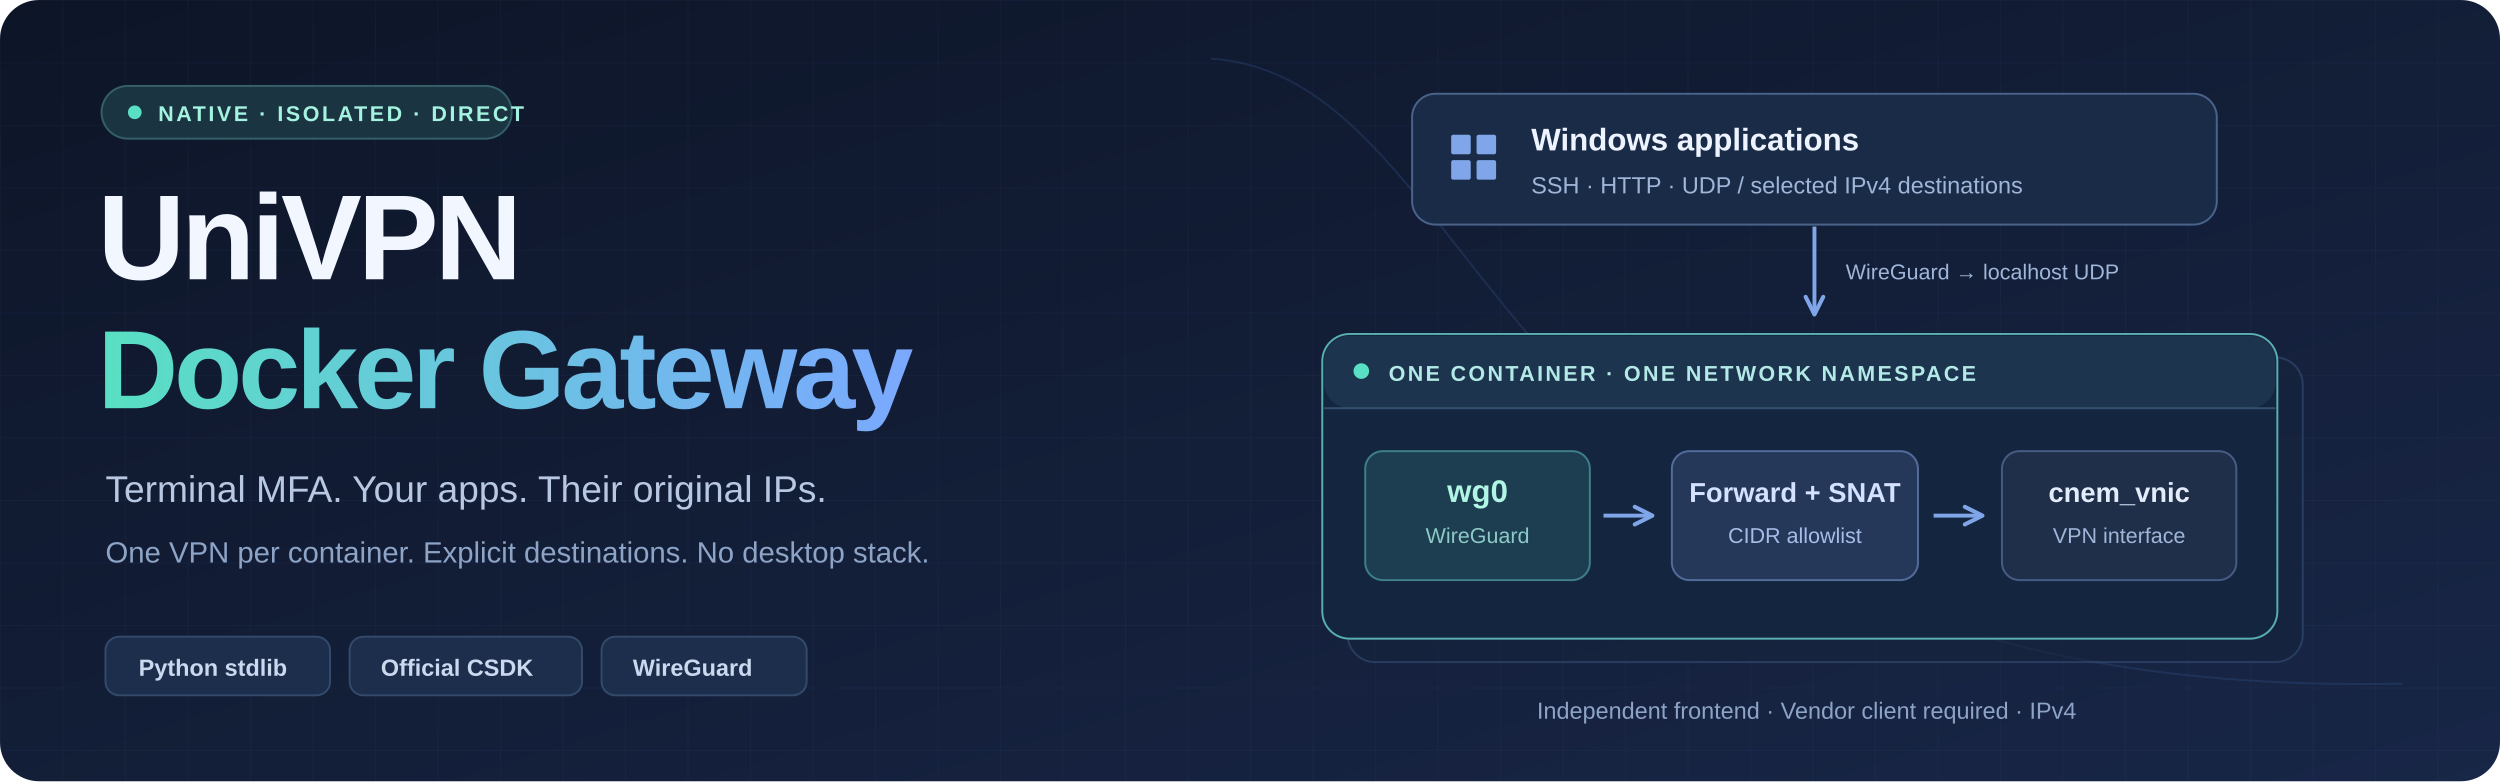
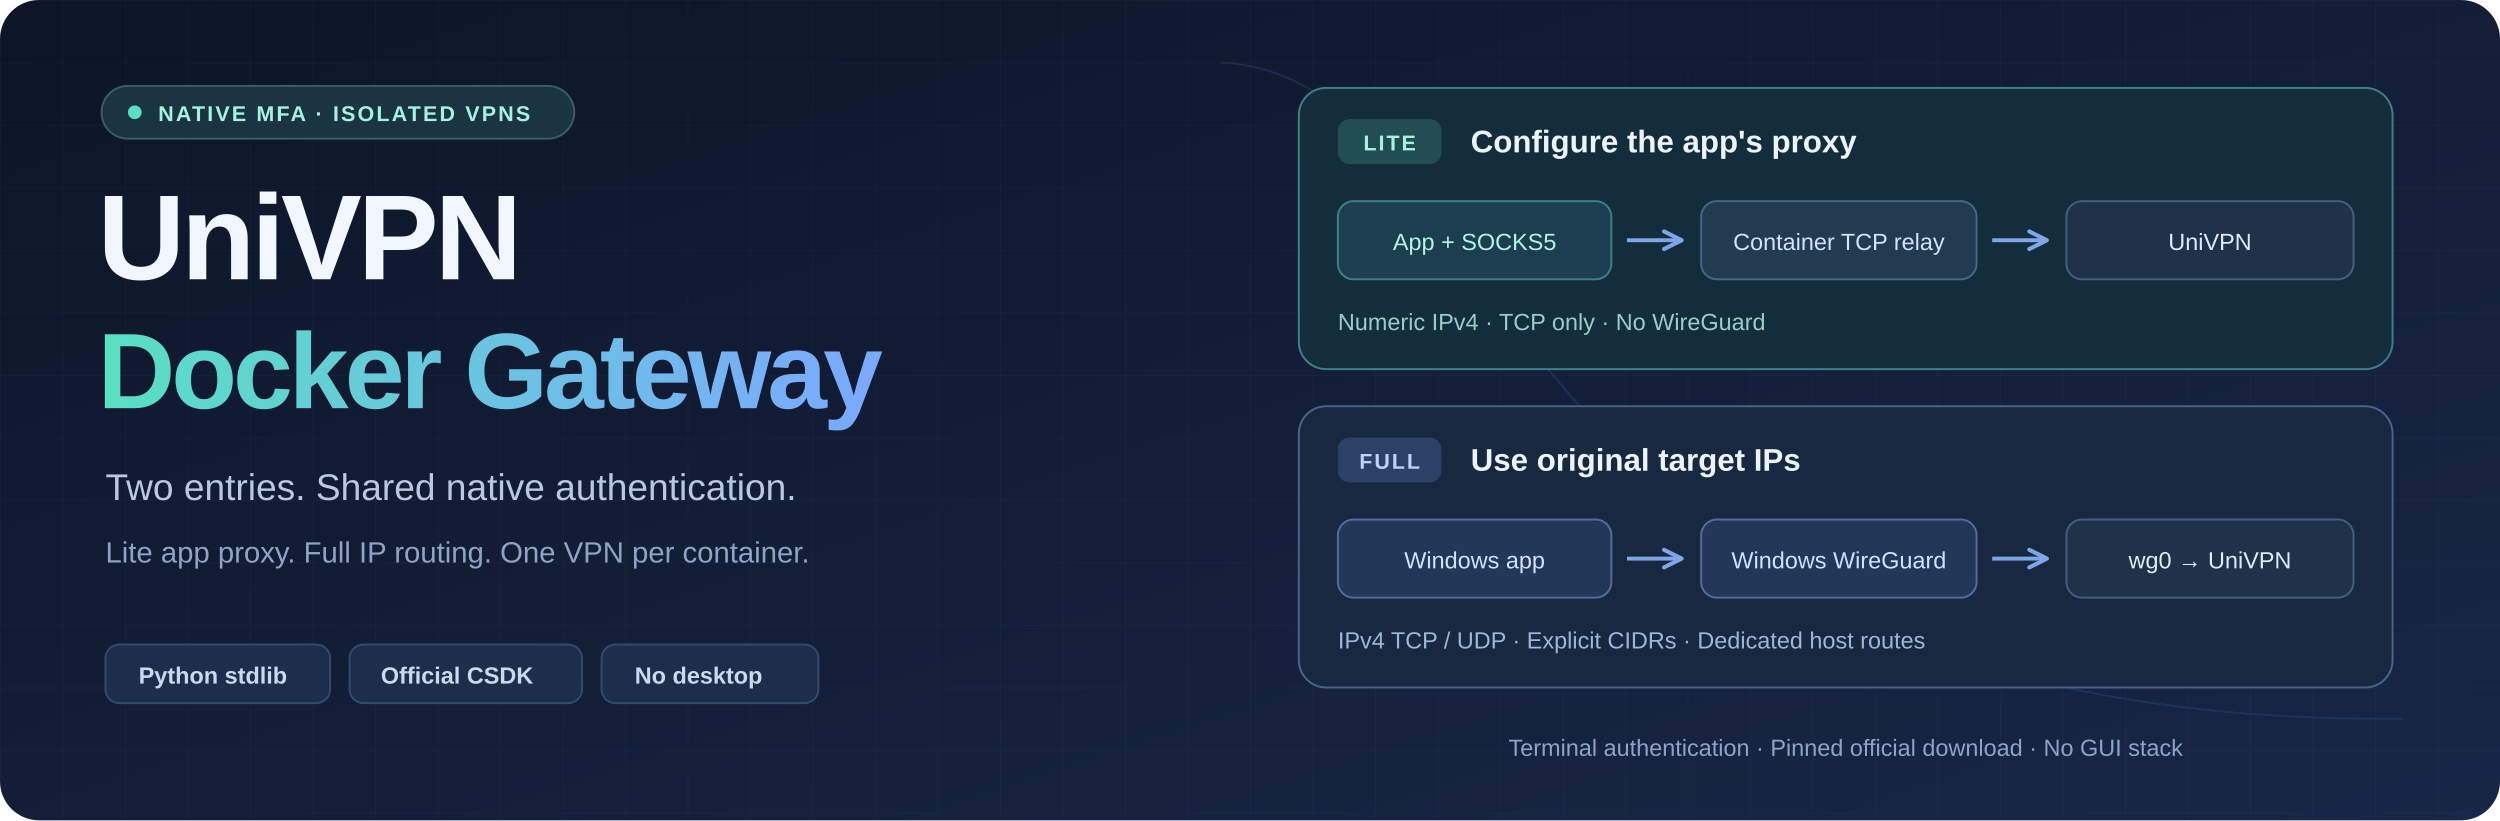
- <svg xmlns="http://www.w3.org/2000/svg" width="1280" height="400" viewBox="0 0 1280 400" role="img" aria-labelledby="title description">
+ <svg xmlns="http://www.w3.org/2000/svg" width="1280" height="420" viewBox="0 0 1280 420" role="img" aria-labelledby="title description">
  <defs>
    <linearGradient id="background" x1="0" y1="0" x2="1" y2="1">
      <stop offset="0" stop-color="#0d1527" />
      <stop offset="1" stop-color="#182647" />
    </linearGradient>
    <linearGradient id="accent" x1="0" y1="0" x2="1" y2="0">
      <stop offset="0" stop-color="#59dfc3" />
      <stop offset="1" stop-color="#7ba8ff" />
    </linearGradient>
    <pattern id="grid" width="32" height="32" patternUnits="userSpaceOnUse">
-       <path d="M 32 0 L 0 0 0 32" fill="none" stroke="#7ba8ff" stroke-width="0.5" opacity="0.08" />
+       <path d="M32 0 H0 V32" fill="none" stroke="#7ba8ff" stroke-width="0.5" opacity="0.08" />
    </pattern>
    <marker id="arrow" viewBox="0 0 8 8" refX="7" refY="4" markerWidth="6" markerHeight="6" orient="auto">
      <path d="M1 1 L7 4 L1 7" fill="none" stroke="#80a6e9" stroke-width="1.4" stroke-linecap="round" stroke-linejoin="round" />
    </marker>
  </defs>
-   <rect width="1280" height="400" rx="20" fill="url(#background)" />
-   <rect width="1280" height="400" rx="20" fill="url(#grid)" />
-   <path d="M620 30 C770 40 762 360 1230 350" fill="none" stroke="#34558c" opacity="0.3" />
+   <rect width="1280" height="420" rx="20" fill="url(#background)" />
+   <rect width="1280" height="420" rx="20" fill="url(#grid)" />
+   <path d="M625 32 C780 40 750 372 1230 368" fill="none" stroke="#34558c" opacity="0.3" />
  <g font-family="Segoe UI, Arial, sans-serif">
-     <rect x="52" y="44" width="210" height="27" rx="13.5" fill="#1b3441" stroke="#345f69" />
+     <rect x="52" y="44" width="242" height="27" rx="13.5" fill="#1b3441" stroke="#345f69" />
    <circle cx="69" cy="57.5" r="3.5" fill="#59dfc3" />
-     <text x="81" y="62" font-size="11" font-weight="600" letter-spacing="1.3" fill="#a4f3e0">NATIVE · ISOLATED · DIRECT</text>
+     <text x="81" y="62" font-size="11" font-weight="600" letter-spacing="1.1" fill="#a4f3e0">NATIVE MFA · ISOLATED VPNS</text>
    <text x="50" y="143" font-size="62" font-weight="700" letter-spacing="-2" fill="#f1f6ff">UniVPN</text>
-     <text x="50" y="209" font-size="57" font-weight="700" letter-spacing="-2" fill="url(#accent)">Docker Gateway</text>
-     <text x="54" y="257" font-size="19" fill="#b8c8e3">Terminal MFA. Your apps. Their original IPs.</text>
-     <text x="54" y="288" font-size="15" fill="#8da4c7">One VPN per container. Explicit destinations. No desktop stack.</text>
+     <text x="50" y="209" font-size="55" font-weight="700" letter-spacing="-2" fill="url(#accent)">Docker Gateway</text>
+     <text x="54" y="256" font-size="19" fill="#b8c8e3">Two entries. Shared native authentication.</text>
+     <text x="54" y="288" font-size="15" fill="#8da4c7">Lite app proxy. Full IP routing. One VPN per container.</text>
    <g font-size="12" font-weight="600" fill="#cbd9ef">
-       <rect x="54" y="326" width="115" height="30" rx="7" fill="#1c2e4c" stroke="#334a6b" />
-       <text x="71" y="346">Python stdlib</text>
-       <rect x="179" y="326" width="119" height="30" rx="7" fill="#1c2e4c" stroke="#334a6b" />
-       <text x="195" y="346">Official CSDK</text>
-       <rect x="308" y="326" width="105" height="30" rx="7" fill="#1c2e4c" stroke="#334a6b" />
-       <text x="324" y="346">WireGuard</text>
+       <rect x="54" y="330" width="115" height="30" rx="7" fill="#1c2e4c" stroke="#334a6b" />
+       <text x="71" y="350">Python stdlib</text>
+       <rect x="179" y="330" width="119" height="30" rx="7" fill="#1c2e4c" stroke="#334a6b" />
+       <text x="195" y="350">Official CSDK</text>
+       <rect x="308" y="330" width="111" height="30" rx="7" fill="#1c2e4c" stroke="#334a6b" />
+       <text x="325" y="350">No desktop</text>
    </g>
-     <rect x="723" y="48" width="412" height="67" rx="12" fill="#1a2b47" stroke="#49638a" />
-     <g fill="#80a6e9">
-       <rect x="743" y="69" width="10" height="10" rx="1" />
-       <rect x="756" y="69" width="10" height="10" rx="1" />
-       <rect x="743" y="82" width="10" height="10" rx="1" />
-       <rect x="756" y="82" width="10" height="10" rx="1" />
+     <rect x="665" y="45" width="560" height="144" rx="14" fill="#142d3d" stroke="#3e7f89" />
+     <rect x="685" y="61" width="53" height="23" rx="6" fill="#224d52" />
+     <text x="711.5" y="77" text-anchor="middle" font-size="11" font-weight="700" letter-spacing="1" fill="#a8f1dd">LITE</text>
+     <text x="753" y="78" font-size="16" font-weight="600" fill="#edf4ff">Configure the app's proxy</text>
+     <g font-size="12" text-anchor="middle">
+       <rect x="685" y="103" width="140" height="40" rx="8" fill="#1d3e50" stroke="#3e7f89" />
+       <text x="755" y="128" fill="#b1f5e4">App + SOCKS5</text>
+       <path d="M833 123 H861" stroke="#80a6e9" stroke-width="2" marker-end="url(#arrow)" />
+       <rect x="871" y="103" width="141" height="40" rx="8" fill="#233b51" stroke="#476684" />
+       <text x="941.5" y="128" fill="#d4e1ff">Container TCP relay</text>
+       <path d="M1020 123 H1048" stroke="#80a6e9" stroke-width="2" marker-end="url(#arrow)" />
+       <rect x="1058" y="103" width="147" height="40" rx="8" fill="#20314a" stroke="#465d83" />
+       <text x="1131.5" y="128" fill="#e3ecfa">UniVPN</text>
    </g>
-     <text x="784" y="77" font-size="16" font-weight="600" fill="#edf4ff">Windows applications</text>
-     <text x="784" y="99" font-size="12" fill="#9fb6d9">SSH · HTTP · UDP  /  selected IPv4 destinations</text>
-     <path d="M929 116 L929 161" stroke="#80a6e9" stroke-width="2" fill="none" marker-end="url(#arrow)" />
-     <text x="945" y="143" font-size="11" fill="#9fb6d9">WireGuard → localhost UDP</text>
-     <rect x="690" y="183" width="489" height="156" rx="14" fill="#15233c" stroke="#344e76" opacity="0.6" />
-     <rect x="677" y="171" width="489" height="156" rx="14" fill="#14263f" stroke="#59aeb0" />
-     <rect x="678" y="172" width="487" height="37" rx="13" fill="#1c344e" />
-     <path d="M678 209 H1165" stroke="#33516e" />
-     <circle cx="697" cy="190" r="4" fill="#59dfc3" />
-     <text x="711" y="195" font-size="11" letter-spacing="1.2" font-weight="600" fill="#b3e9e6">ONE CONTAINER · ONE NETWORK NAMESPACE</text>
-     <rect x="699" y="231" width="115" height="66" rx="9" fill="#1d3e50" stroke="#3e7f89" />
-     <text x="756.5" y="257" text-anchor="middle" font-size="16" font-weight="600" fill="#b1f5e4">wg0</text>
-     <text x="756.5" y="278" text-anchor="middle" font-size="11" fill="#8dc9c7">WireGuard</text>
-     <path d="M821 264 H846" stroke="#80a6e9" stroke-width="2" fill="none" marker-end="url(#arrow)" />
-     <rect x="856" y="231" width="126" height="66" rx="9" fill="#263859" stroke="#536c9c" />
-     <text x="919" y="257" text-anchor="middle" font-size="14" font-weight="600" fill="#d4e1ff">Forward + SNAT</text>
-     <text x="919" y="278" text-anchor="middle" font-size="11" fill="#a5bde7">CIDR allowlist</text>
-     <path d="M990 264 H1015" stroke="#80a6e9" stroke-width="2" fill="none" marker-end="url(#arrow)" />
-     <rect x="1025" y="231" width="120" height="66" rx="9" fill="#202f49" stroke="#465d83" />
-     <text x="1085" y="257" text-anchor="middle" font-size="14" font-weight="600" fill="#e3ecfa">cnem_vnic</text>
-     <text x="1085" y="278" text-anchor="middle" font-size="11" fill="#9fb6d9">VPN interface</text>
-     <text x="925" y="368" text-anchor="middle" font-size="12" fill="#8da4c7">Independent frontend · Vendor client required · IPv4</text>
+     <text x="685" y="169" font-size="12" fill="#98cec9">Numeric IPv4 · TCP only · No WireGuard</text>
+     <rect x="665" y="208" width="560" height="144" rx="14" fill="#172840" stroke="#49638a" />
+     <rect x="685" y="224" width="53" height="23" rx="6" fill="#2b4166" />
+     <text x="711.5" y="240" text-anchor="middle" font-size="11" font-weight="700" letter-spacing="1" fill="#bed3ff">FULL</text>
+     <text x="753" y="241" font-size="16" font-weight="600" fill="#edf4ff">Use original target IPs</text>
+     <g font-size="12" text-anchor="middle">
+       <rect x="685" y="266" width="140" height="40" rx="8" fill="#233858" stroke="#536c9c" />
+       <text x="755" y="291" fill="#d4e1ff">Windows app</text>
+       <path d="M833 286 H861" stroke="#80a6e9" stroke-width="2" marker-end="url(#arrow)" />
+       <rect x="871" y="266" width="141" height="40" rx="8" fill="#233858" stroke="#536c9c" />
+       <text x="941.5" y="291" fill="#d4e1ff">Windows WireGuard</text>
+       <path d="M1020 286 H1048" stroke="#80a6e9" stroke-width="2" marker-end="url(#arrow)" />
+       <rect x="1058" y="266" width="147" height="40" rx="8" fill="#20314a" stroke="#465d83" />
+       <text x="1131.5" y="291" fill="#e3ecfa">wg0 → UniVPN</text>
+     </g>
+     <text x="685" y="332" font-size="12" fill="#9fb6d9">IPv4 TCP / UDP · Explicit CIDRs · Dedicated host routes</text>
+     <text x="945" y="387" text-anchor="middle" font-size="12" fill="#8da4c7">Terminal authentication · Pinned official download · No GUI stack</text>
  </g>
</svg>
